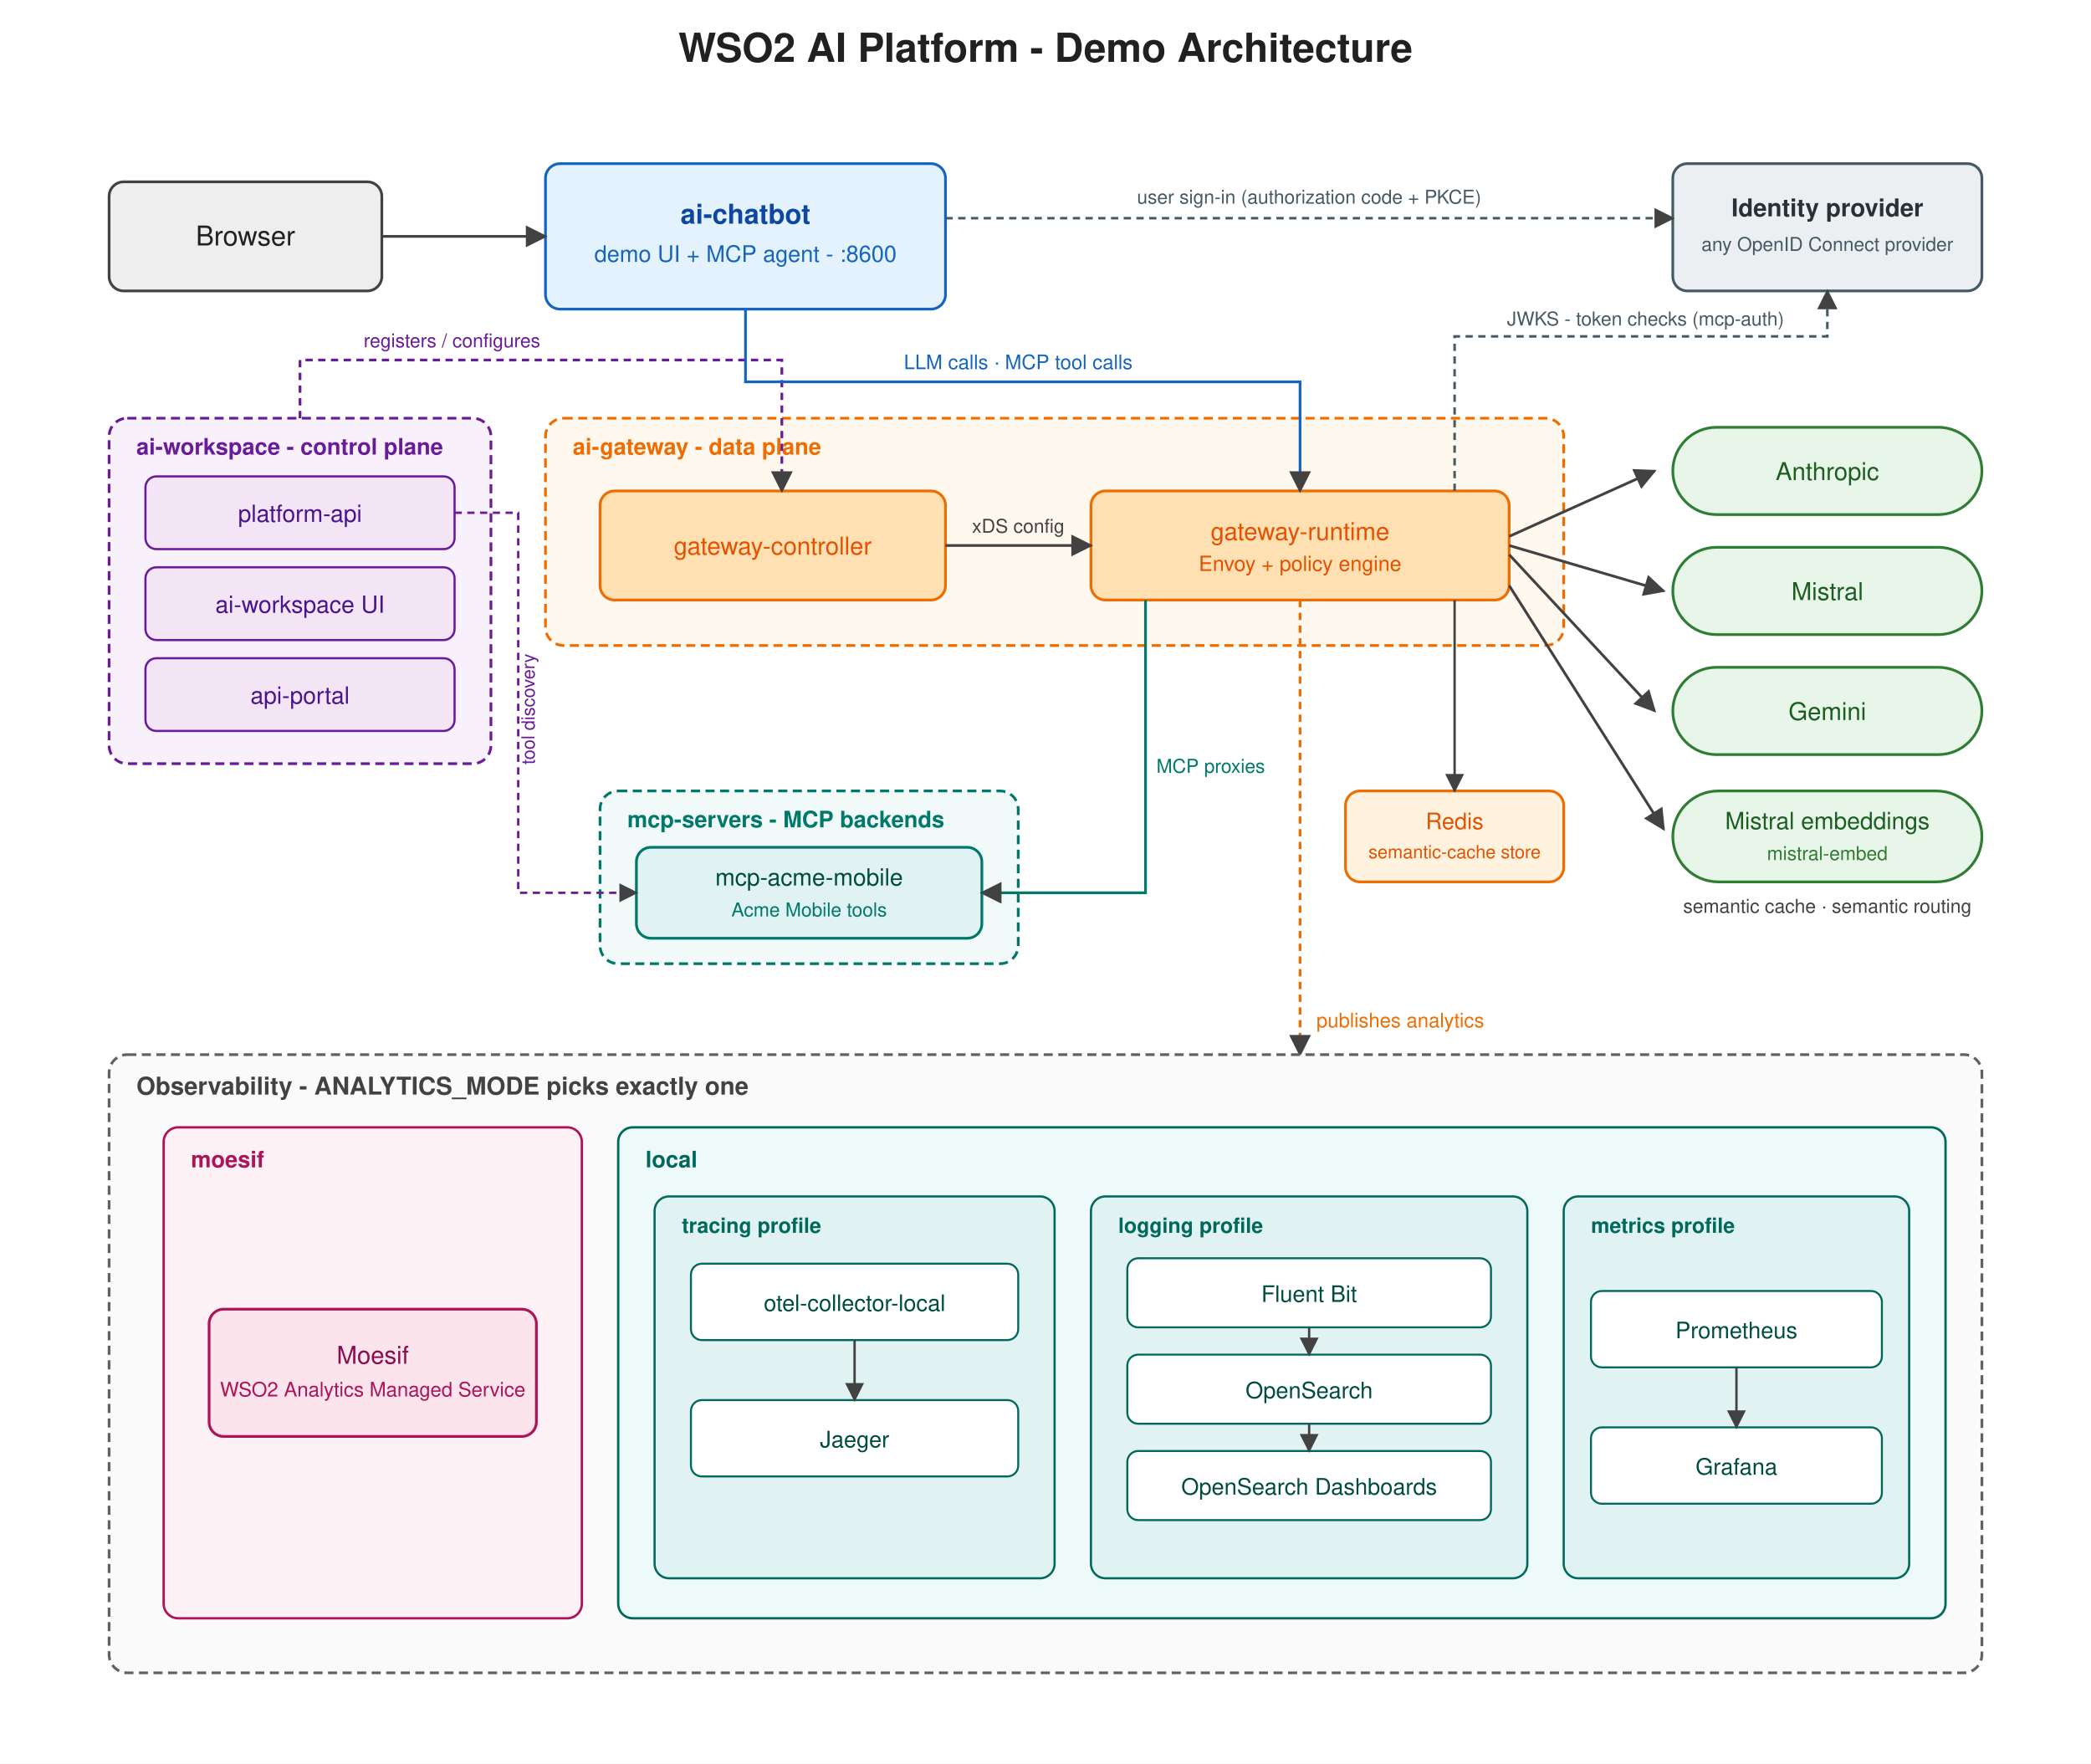
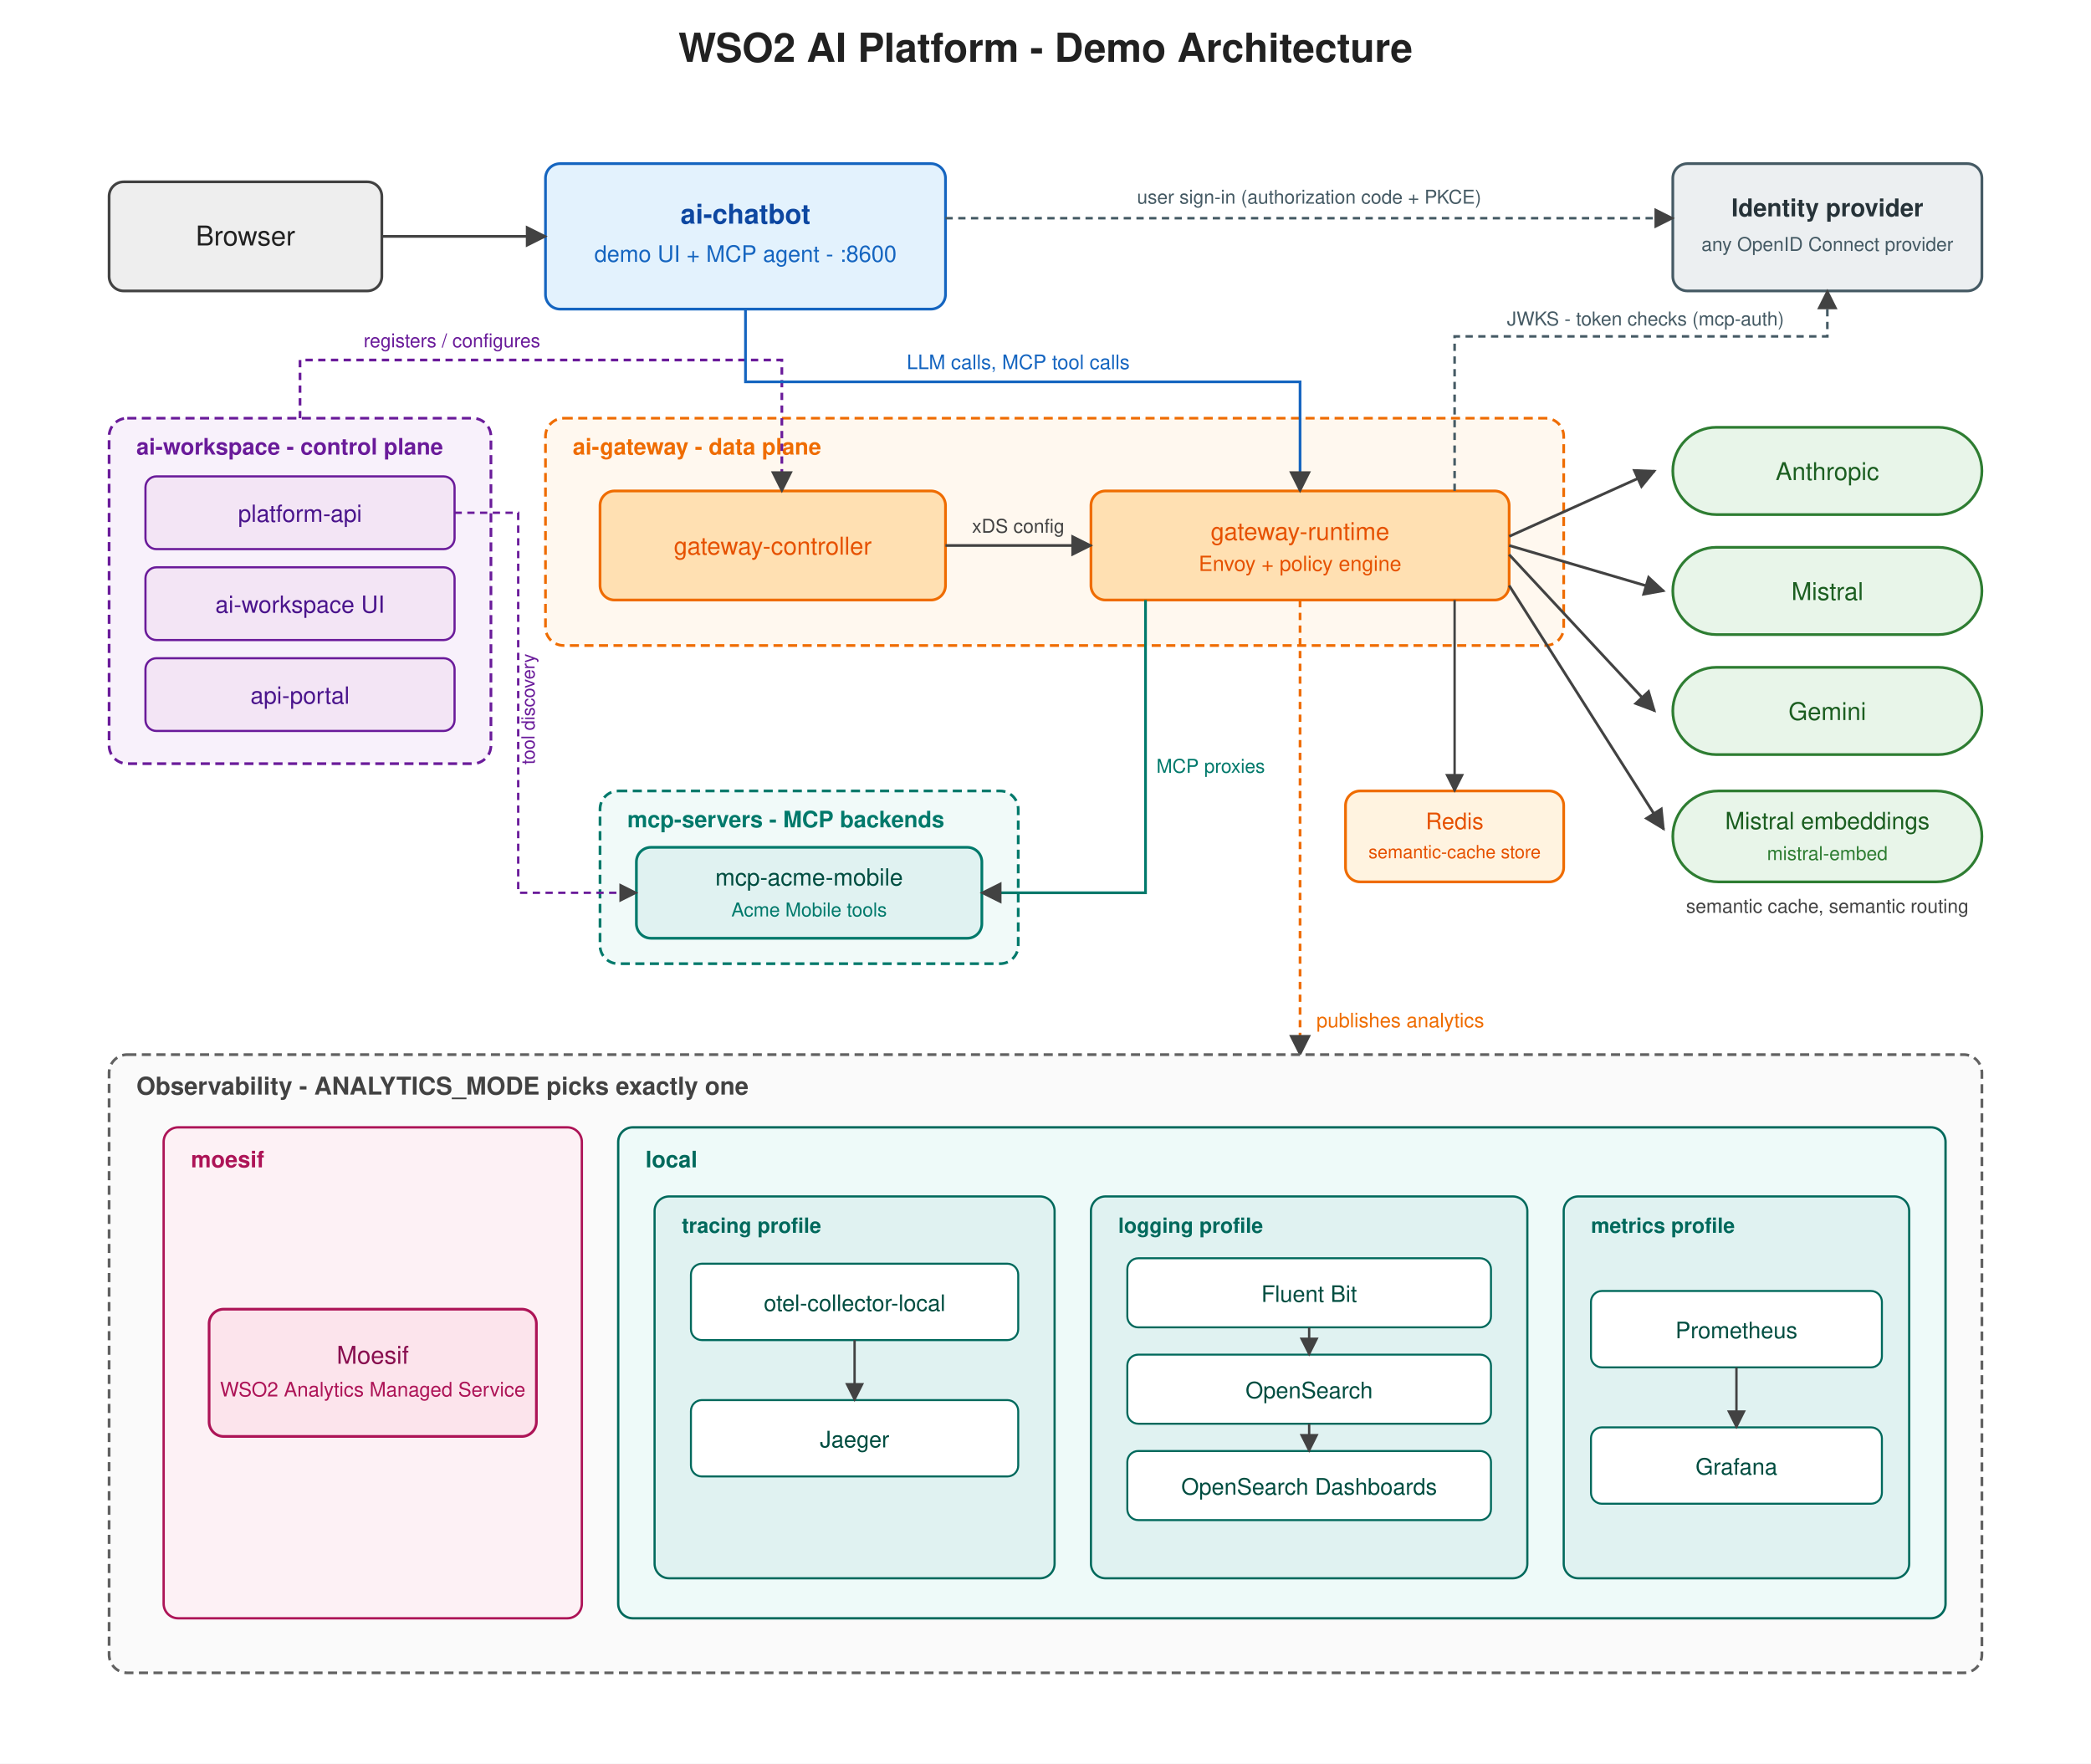
<svg xmlns="http://www.w3.org/2000/svg" viewBox="0 0 1150 970" font-family="Helvetica, Arial, sans-serif">
  <defs>
    <marker id="arrow" viewBox="0 0 10 10" refX="9" refY="5" markerWidth="8" markerHeight="8" orient="auto-start-reverse">
      <path d="M0,0 L10,5 L0,10 z" fill="#424242" />
    </marker>
  </defs>
  <rect x="0" y="0" width="1150" height="970" fill="#ffffff" />
  <text x="575" y="34" text-anchor="middle" font-size="22" font-weight="bold" fill="#212121">WSO2 AI Platform - Demo Architecture</text>
  <rect x="60" y="100" width="150" height="60" rx="8" fill="#eeeeee" stroke="#424242" stroke-width="1.5" />
  <text x="135" y="135" text-anchor="middle" font-size="15" fill="#212121">Browser</text>
  <rect x="300" y="90" width="220" height="80" rx="8" fill="#e3f2fd" stroke="#1565c0" stroke-width="1.5" />
  <text x="410" y="123" text-anchor="middle" font-size="15" font-weight="bold" fill="#0d47a1">ai-chatbot</text>
  <text x="410" y="144" text-anchor="middle" font-size="12.5" fill="#1565c0">demo UI + MCP agent - :8600</text>
  <path d="M210,130 L300,130" stroke="#424242" stroke-width="1.5" fill="none" marker-end="url(#arrow)" />
  <rect x="60" y="230" width="210" height="190" rx="10" fill="#f8f1fb" stroke="#6a1b9a" stroke-width="1.5" stroke-dasharray="5,3" />
  <text x="75" y="250" font-size="12.5" font-weight="bold" fill="#6a1b9a">ai-workspace - control plane</text>
  <rect x="80" y="262" width="170" height="40" rx="6" fill="#f3e5f5" stroke="#6a1b9a" stroke-width="1.2" />
  <text x="165" y="287" text-anchor="middle" font-size="13" fill="#4a148c">platform-api</text>
  <rect x="80" y="312" width="170" height="40" rx="6" fill="#f3e5f5" stroke="#6a1b9a" stroke-width="1.2" />
  <text x="165" y="337" text-anchor="middle" font-size="13" fill="#4a148c">ai-workspace UI</text>
  <rect x="80" y="362" width="170" height="40" rx="6" fill="#f3e5f5" stroke="#6a1b9a" stroke-width="1.2" />
  <text x="165" y="387" text-anchor="middle" font-size="13" fill="#4a148c">api-portal</text>
  <rect x="300" y="230" width="560" height="125" rx="10" fill="#fff8ef" stroke="#ef6c00" stroke-width="1.5" stroke-dasharray="5,3" />
  <text x="315" y="250" font-size="12.5" font-weight="bold" fill="#ef6c00">ai-gateway - data plane</text>
  <rect x="330" y="270" width="190" height="60" rx="8" fill="#ffe0b2" stroke="#ef6c00" stroke-width="1.5" />
  <text x="425" y="305" text-anchor="middle" font-size="13.5" fill="#e65100">gateway-controller</text>
  <rect x="600" y="270" width="230" height="60" rx="8" fill="#ffe0b2" stroke="#ef6c00" stroke-width="1.5" />
  <text x="715" y="297" text-anchor="middle" font-size="13.5" fill="#e65100">gateway-runtime</text>
  <text x="715" y="314" text-anchor="middle" font-size="11.5" fill="#e65100">Envoy + policy engine</text>
  <path d="M520,300 L600,300" stroke="#424242" stroke-width="1.5" fill="none" marker-end="url(#arrow)" />
  <text x="560" y="293" text-anchor="middle" font-size="10.5" fill="#424242">xDS config</text>
  <rect x="740" y="435" width="120" height="50" rx="8" fill="#fff3e0" stroke="#ef6c00" stroke-width="1.5" />
  <text x="800" y="456" text-anchor="middle" font-size="12.5" fill="#e65100">Redis</text>
  <text x="800" y="472" text-anchor="middle" font-size="10" fill="#e65100">semantic-cache store</text>
  <path d="M800,330 L800,435" stroke="#424242" stroke-width="1.3" fill="none" marker-end="url(#arrow)" />
  <rect x="330" y="435" width="230" height="95" rx="10" fill="#f1faf9" stroke="#00796b" stroke-width="1.5" stroke-dasharray="5,3" />
  <text x="345" y="455" font-size="12.5" font-weight="bold" fill="#00796b">mcp-servers - MCP backends</text>
  <rect x="350" y="466" width="190" height="50" rx="8" fill="#e0f2f1" stroke="#00796b" stroke-width="1.5" />
  <text x="445" y="487" text-anchor="middle" font-size="13" fill="#004d40">mcp-acme-mobile</text>
  <text x="445" y="504" text-anchor="middle" font-size="10.5" fill="#00796b">Acme Mobile tools</text>
  <path d="M630,330 L630,491 L540,491" stroke="#00796b" stroke-width="1.5" fill="none" marker-end="url(#arrow)" />
  <text x="636" y="425" font-size="10.5" fill="#00796b">MCP proxies</text>
  <path d="M250,282 L285,282 L285,491 L350,491" stroke="#6a1b9a" stroke-width="1.3" fill="none" stroke-dasharray="4,3" marker-end="url(#arrow)" />
  <text x="294" y="390" text-anchor="middle" font-size="10" fill="#6a1b9a" transform="rotate(-90 294 390)">tool discovery</text>
  <rect x="920" y="90" width="170" height="70" rx="8" fill="#eceff1" stroke="#455a64" stroke-width="1.5" />
  <text x="1005" y="119" text-anchor="middle" font-size="13.5" font-weight="bold" fill="#263238">Identity provider</text>
  <text x="1005" y="138" text-anchor="middle" font-size="10.5" fill="#455a64">any OpenID Connect provider</text>
  <path d="M520,120 L920,120" stroke="#455a64" stroke-width="1.4" fill="none" stroke-dasharray="4,3" marker-end="url(#arrow)" />
  <text x="720" y="112" text-anchor="middle" font-size="10.5" fill="#455a64">user sign-in (authorization code + PKCE)</text>
  <path d="M800,270 L800,185 L1005,185 L1005,160" stroke="#455a64" stroke-width="1.4" fill="none" stroke-dasharray="4,3" marker-end="url(#arrow)" />
  <text x="905" y="179" text-anchor="middle" font-size="10.5" fill="#455a64">JWKS - token checks (mcp-auth)</text>
  <path d="M165,230 L165,198 L430,198 L430,270" stroke="#6a1b9a" stroke-width="1.5" fill="none" stroke-dasharray="4,3" marker-end="url(#arrow)" />
  <text x="200" y="191" font-size="10.5" fill="#6a1b9a">registers / configures</text>
  <path d="M410,170 L410,210 L715,210 L715,270" stroke="#1565c0" stroke-width="1.5" fill="none" marker-end="url(#arrow)" />
-   <text x="560" y="203" text-anchor="middle" font-size="11" fill="#1565c0">LLM calls · MCP tool calls</text>
+   <text x="560" y="203" text-anchor="middle" font-size="11" fill="#1565c0">LLM calls, MCP tool calls</text>
  <rect x="920" y="235" width="170" height="48" rx="24" fill="#e8f5e9" stroke="#2e7d32" stroke-width="1.5" />
  <text x="1005" y="264" text-anchor="middle" font-size="13.5" fill="#1b5e20">Anthropic</text>
  <rect x="920" y="301" width="170" height="48" rx="24" fill="#e8f5e9" stroke="#2e7d32" stroke-width="1.5" />
  <text x="1005" y="330" text-anchor="middle" font-size="13.5" fill="#1b5e20">Mistral</text>
  <rect x="920" y="367" width="170" height="48" rx="24" fill="#e8f5e9" stroke="#2e7d32" stroke-width="1.5" />
  <text x="1005" y="396" text-anchor="middle" font-size="13.5" fill="#1b5e20">Gemini</text>
  <path d="M830,295 L910,259" stroke="#424242" stroke-width="1.5" fill="none" marker-end="url(#arrow)" />
  <path d="M830,300 L915,325" stroke="#424242" stroke-width="1.5" fill="none" marker-end="url(#arrow)" />
  <path d="M830,305 L910,391" stroke="#424242" stroke-width="1.5" fill="none" marker-end="url(#arrow)" />
  <rect x="920" y="435" width="170" height="50" rx="25" fill="#e8f5e9" stroke="#2e7d32" stroke-width="1.5" />
  <text x="1005" y="456" text-anchor="middle" font-size="13" fill="#1b5e20">Mistral embeddings</text>
  <text x="1005" y="473" text-anchor="middle" font-size="10.5" fill="#2e7d32">mistral-embed</text>
  <path d="M830,322 L915,456" stroke="#424242" stroke-width="1.5" fill="none" marker-end="url(#arrow)" />
-   <text x="1005" y="502" text-anchor="middle" font-size="10.5" fill="#424242">semantic cache · semantic routing</text>
+   <text x="1005" y="502" text-anchor="middle" font-size="10.5" fill="#424242">semantic cache, semantic routing</text>
  <path d="M715,330 L715,580" stroke="#ef6c00" stroke-width="1.5" fill="none" stroke-dasharray="4,3" marker-end="url(#arrow)" />
  <text x="724" y="565" font-size="11" fill="#ef6c00">publishes analytics</text>
  <g transform="translate(0,110)">
    <rect x="60" y="470" width="1030" height="340" rx="10" fill="#fafafa" stroke="#616161" stroke-width="1.5" stroke-dasharray="5,3" />
    <text x="75" y="492" font-size="13.5" font-weight="bold" fill="#424242">Observability - ANALYTICS_MODE picks exactly one</text>
    <rect x="90" y="510" width="230" height="270" rx="8" fill="#fdf1f5" stroke="#ad1457" stroke-width="1.3" />
    <text x="105" y="532" font-size="12.5" font-weight="bold" fill="#ad1457">moesif</text>
    <rect x="115" y="610" width="180" height="70" rx="8" fill="#fce4ec" stroke="#ad1457" stroke-width="1.5" />
    <text x="205" y="640" text-anchor="middle" font-size="13.5" fill="#880e4f">Moesif</text>
    <text x="205" y="658" text-anchor="middle" font-size="11" fill="#ad1457">WSO2 Analytics Managed Service</text>
    <rect x="340" y="510" width="730" height="270" rx="8" fill="#eefaf9" stroke="#00695c" stroke-width="1.3" />
    <text x="355" y="532" font-size="12.5" font-weight="bold" fill="#00695c">local</text>
    <rect x="360" y="548" width="220" height="210" rx="8" fill="#e0f2f1" stroke="#00695c" stroke-width="1.2" />
    <text x="375" y="568" font-size="11.5" font-weight="bold" fill="#00695c">tracing profile</text>
    <rect x="380" y="585" width="180" height="42" rx="6" fill="#ffffff" stroke="#00695c" stroke-width="1.1" />
    <text x="470" y="611" text-anchor="middle" font-size="12.5" fill="#004d40">otel-collector-local</text>
    <rect x="380" y="660" width="180" height="42" rx="6" fill="#ffffff" stroke="#00695c" stroke-width="1.1" />
    <text x="470" y="686" text-anchor="middle" font-size="12.5" fill="#004d40">Jaeger</text>
    <path d="M470,627 L470,660" stroke="#424242" stroke-width="1.3" fill="none" marker-end="url(#arrow)" />
    <rect x="600" y="548" width="240" height="210" rx="8" fill="#e0f2f1" stroke="#00695c" stroke-width="1.2" />
    <text x="615" y="568" font-size="11.5" font-weight="bold" fill="#00695c">logging profile</text>
    <rect x="620" y="582" width="200" height="38" rx="6" fill="#ffffff" stroke="#00695c" stroke-width="1.1" />
    <text x="720" y="606" text-anchor="middle" font-size="12.5" fill="#004d40">Fluent Bit</text>
    <rect x="620" y="635" width="200" height="38" rx="6" fill="#ffffff" stroke="#00695c" stroke-width="1.1" />
    <text x="720" y="659" text-anchor="middle" font-size="12.5" fill="#004d40">OpenSearch</text>
    <rect x="620" y="688" width="200" height="38" rx="6" fill="#ffffff" stroke="#00695c" stroke-width="1.1" />
    <text x="720" y="712" text-anchor="middle" font-size="12.5" fill="#004d40">OpenSearch Dashboards</text>
    <path d="M720,620 L720,635" stroke="#424242" stroke-width="1.3" fill="none" marker-end="url(#arrow)" />
    <path d="M720,673 L720,688" stroke="#424242" stroke-width="1.3" fill="none" marker-end="url(#arrow)" />
    <rect x="860" y="548" width="190" height="210" rx="8" fill="#e0f2f1" stroke="#00695c" stroke-width="1.2" />
    <text x="875" y="568" font-size="11.5" font-weight="bold" fill="#00695c">metrics profile</text>
    <rect x="875" y="600" width="160" height="42" rx="6" fill="#ffffff" stroke="#00695c" stroke-width="1.1" />
    <text x="955" y="626" text-anchor="middle" font-size="12.5" fill="#004d40">Prometheus</text>
    <rect x="875" y="675" width="160" height="42" rx="6" fill="#ffffff" stroke="#00695c" stroke-width="1.1" />
    <text x="955" y="701" text-anchor="middle" font-size="12.5" fill="#004d40">Grafana</text>
    <path d="M955,642 L955,675" stroke="#424242" stroke-width="1.3" fill="none" marker-end="url(#arrow)" />
  </g>
</svg>
